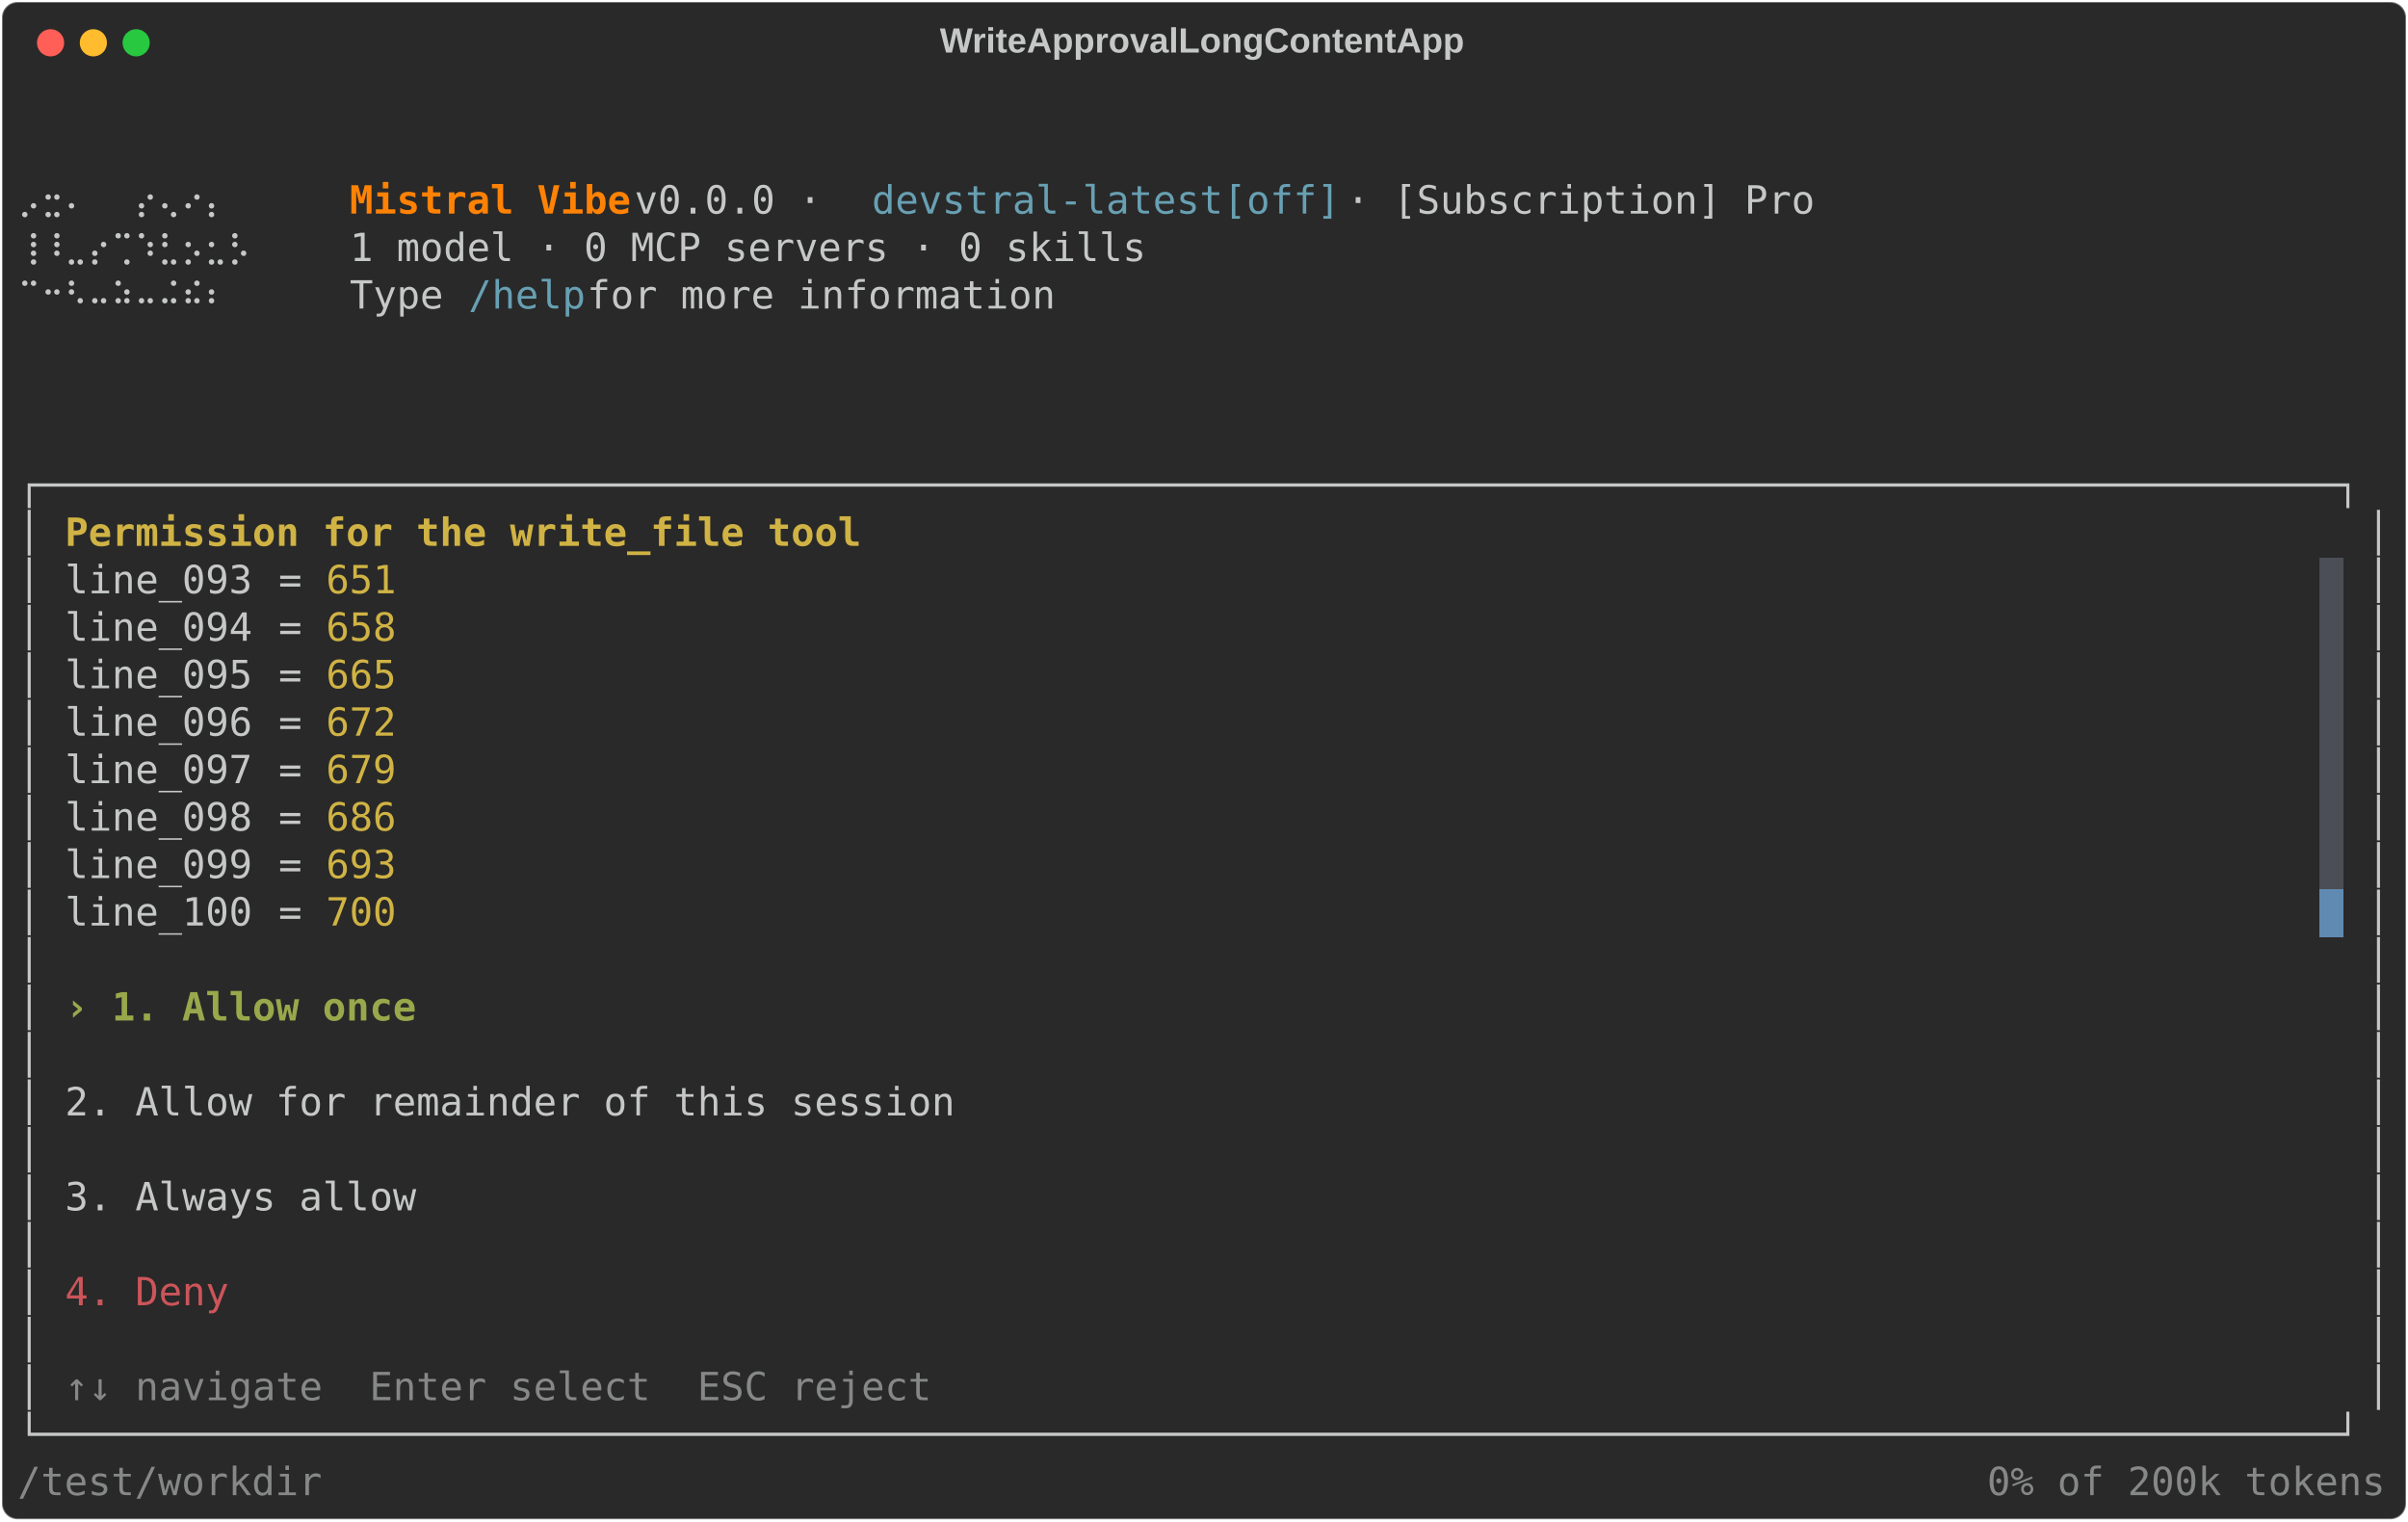
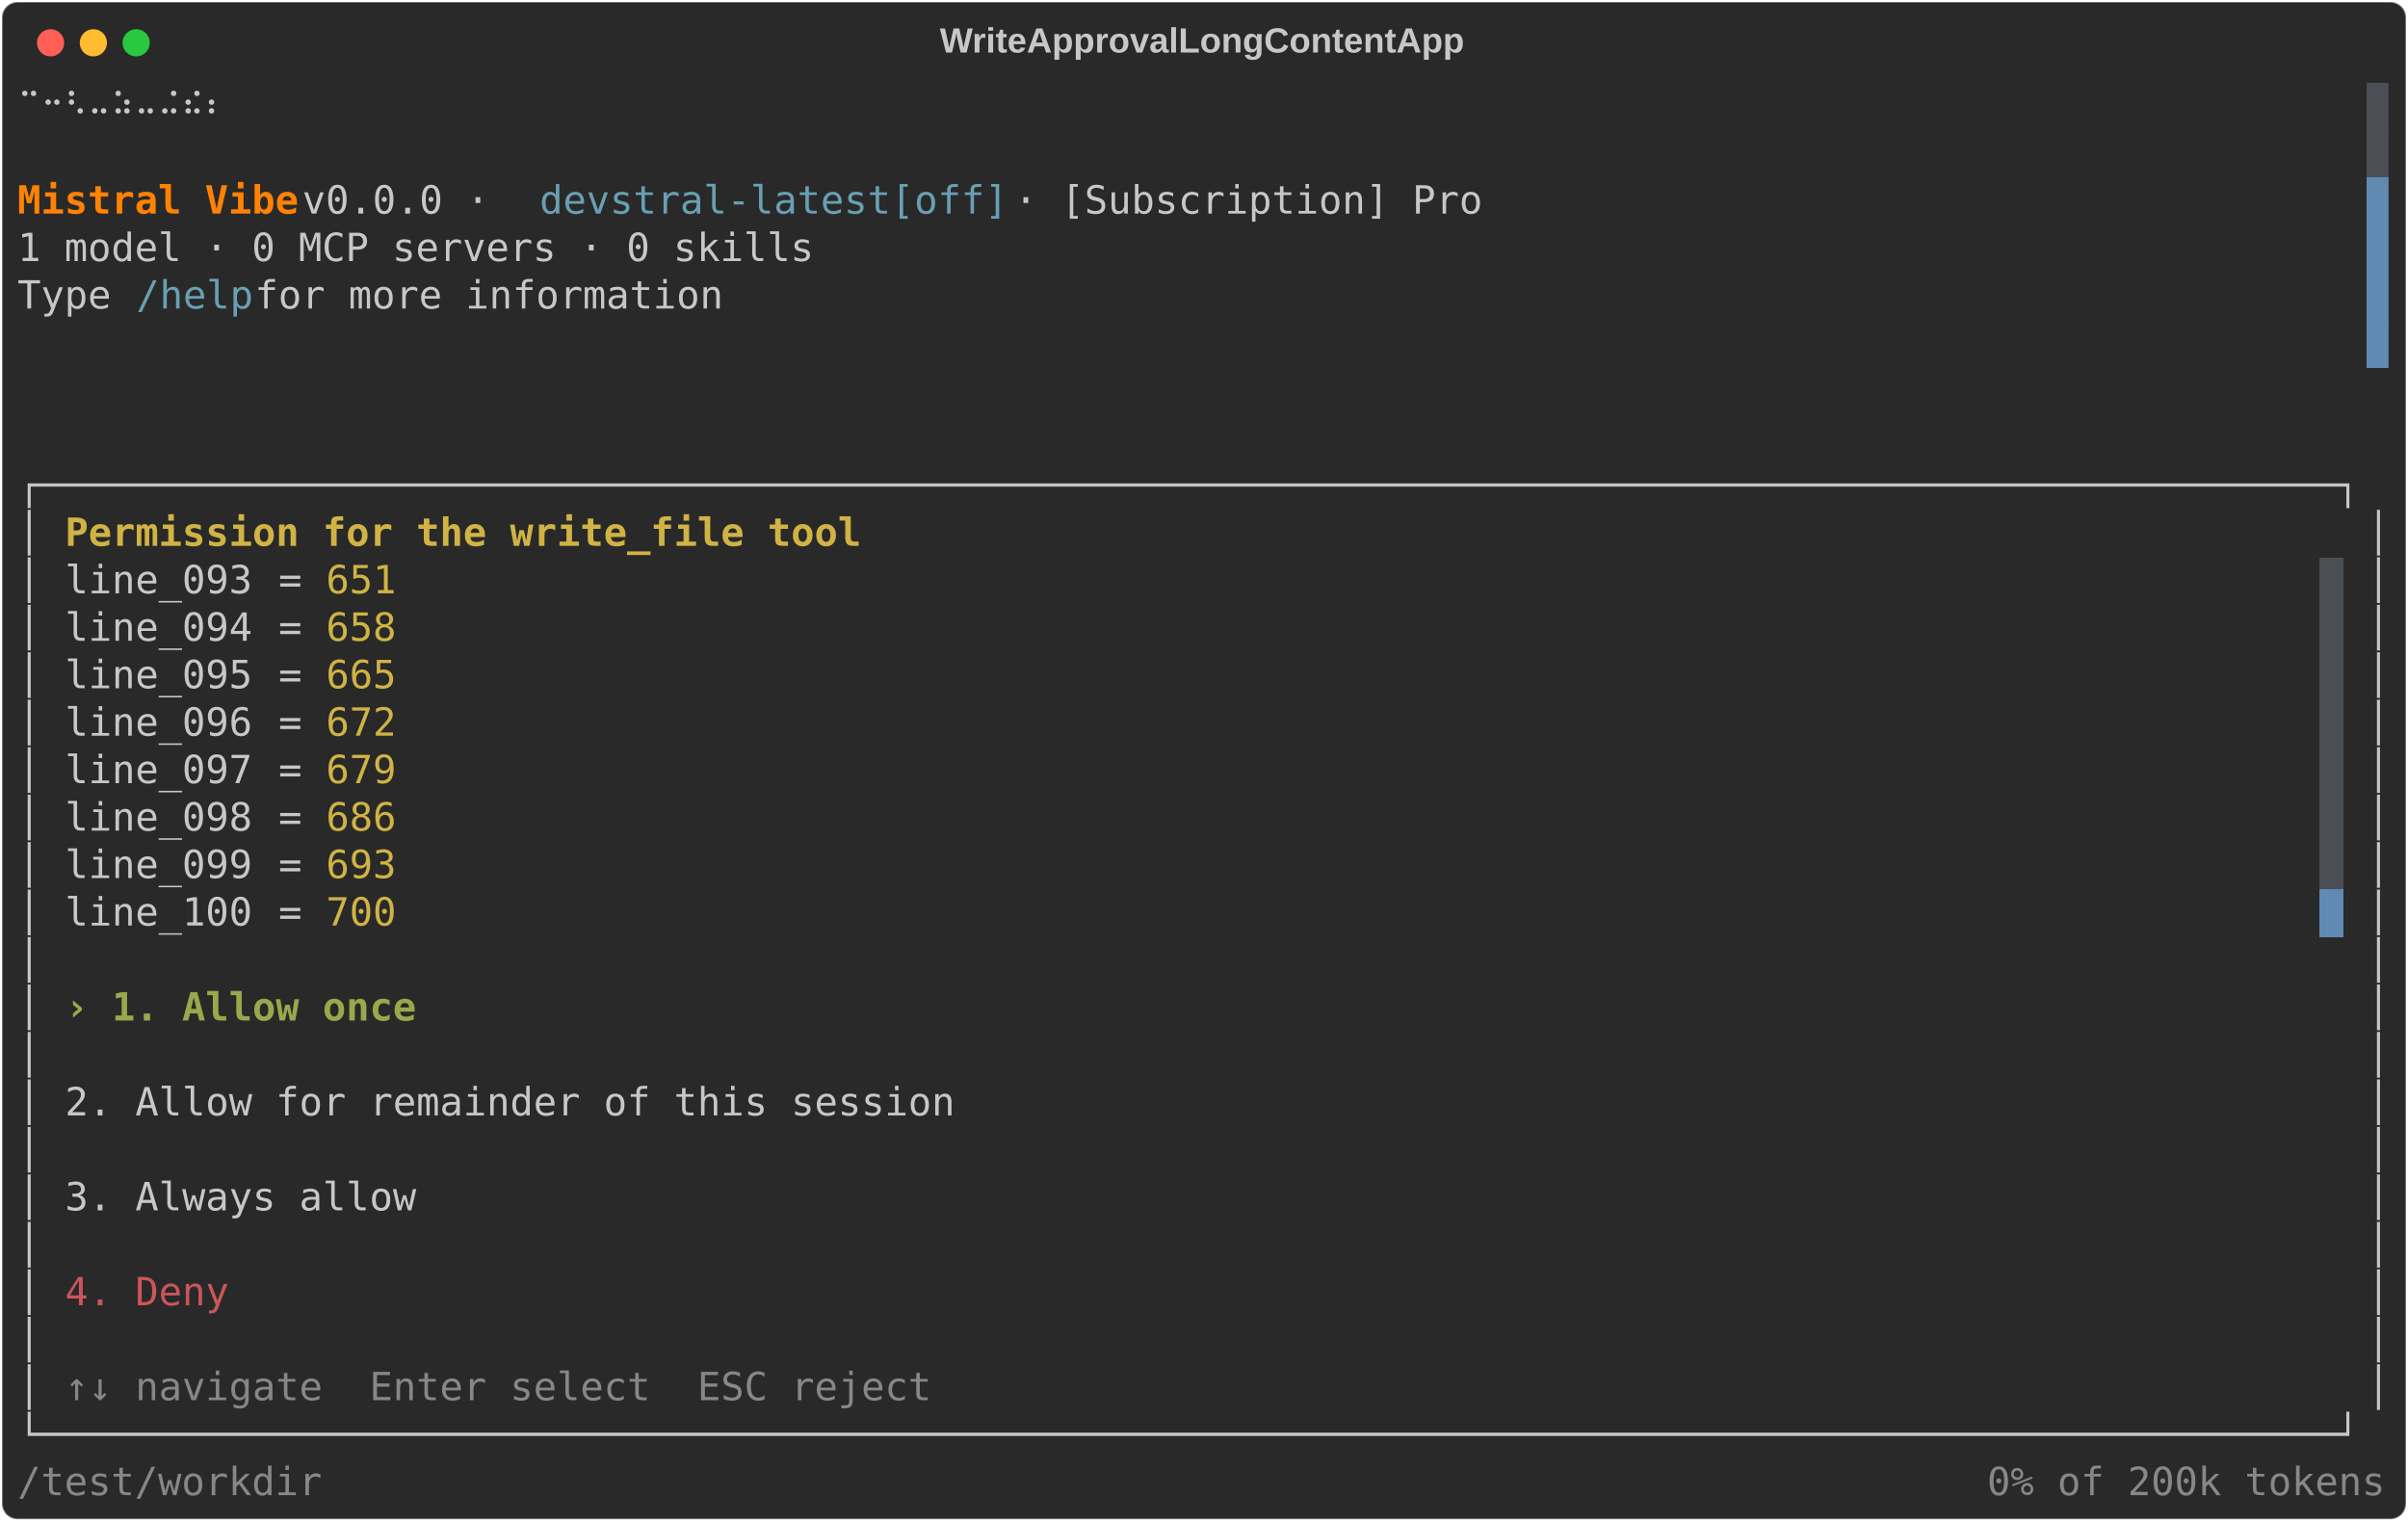
<svg xmlns="http://www.w3.org/2000/svg" class="rich-terminal" viewBox="0 0 1238 782.0">
  <style>

    @font-face {
        font-family: "Fira Code";
        src: local("FiraCode-Regular"),
                url("https://cdnjs.cloudflare.com/ajax/libs/firacode/6.2.0/woff2/FiraCode-Regular.woff2") format("woff2"),
                url("https://cdnjs.cloudflare.com/ajax/libs/firacode/6.2.0/woff/FiraCode-Regular.woff") format("woff");
        font-style: normal;
        font-weight: 400;
    }
    @font-face {
        font-family: "Fira Code";
        src: local("FiraCode-Bold"),
                url("https://cdnjs.cloudflare.com/ajax/libs/firacode/6.2.0/woff2/FiraCode-Bold.woff2") format("woff2"),
                url("https://cdnjs.cloudflare.com/ajax/libs/firacode/6.2.0/woff/FiraCode-Bold.woff") format("woff");
        font-style: bold;
        font-weight: 700;
    }

    .terminal-matrix {
        font-family: Fira Code, monospace;
        font-size: 20px;
        line-height: 24.4px;
        font-variant-east-asian: full-width;
    }

    .terminal-title {
        font-size: 18px;
        font-weight: bold;
        font-family: arial;
    }

    .terminal-r1 { fill: #c5c8c6 }
.terminal-r2 { fill: #ff8205;font-weight: bold }
.terminal-r3 { fill: #68a0b3 }
- .terminal-r4 { fill: #d0b344;font-weight: bold }
- .terminal-r5 { fill: #d0b344 }
- .terminal-r6 { fill: #292929 }
+ .terminal-r4 { fill: #292929 }
+ .terminal-r5 { fill: #d0b344;font-weight: bold }
+ .terminal-r6 { fill: #d0b344 }
.terminal-r7 { fill: #98a84b;font-weight: bold }
.terminal-r8 { fill: #cc555a }
.terminal-r9 { fill: #868887 }
    </style>
  <defs>
    <clipPath id="terminal-clip-terminal">
      <rect x="0" y="0" width="1219.0" height="731.0" />
    </clipPath>
    <clipPath id="terminal-line-0">
      <rect x="0" y="1.5" width="1220" height="24.65" />
    </clipPath>
    <clipPath id="terminal-line-1">
      <rect x="0" y="25.9" width="1220" height="24.65" />
    </clipPath>
    <clipPath id="terminal-line-2">
      <rect x="0" y="50.3" width="1220" height="24.65" />
    </clipPath>
    <clipPath id="terminal-line-3">
      <rect x="0" y="74.7" width="1220" height="24.65" />
    </clipPath>
    <clipPath id="terminal-line-4">
      <rect x="0" y="99.1" width="1220" height="24.65" />
    </clipPath>
    <clipPath id="terminal-line-5">
      <rect x="0" y="123.5" width="1220" height="24.65" />
    </clipPath>
    <clipPath id="terminal-line-6">
      <rect x="0" y="147.9" width="1220" height="24.65" />
    </clipPath>
    <clipPath id="terminal-line-7">
      <rect x="0" y="172.3" width="1220" height="24.65" />
    </clipPath>
    <clipPath id="terminal-line-8">
      <rect x="0" y="196.7" width="1220" height="24.65" />
    </clipPath>
    <clipPath id="terminal-line-9">
      <rect x="0" y="221.1" width="1220" height="24.65" />
    </clipPath>
    <clipPath id="terminal-line-10">
      <rect x="0" y="245.5" width="1220" height="24.65" />
    </clipPath>
    <clipPath id="terminal-line-11">
      <rect x="0" y="269.9" width="1220" height="24.65" />
    </clipPath>
    <clipPath id="terminal-line-12">
      <rect x="0" y="294.3" width="1220" height="24.65" />
    </clipPath>
    <clipPath id="terminal-line-13">
      <rect x="0" y="318.7" width="1220" height="24.65" />
    </clipPath>
    <clipPath id="terminal-line-14">
      <rect x="0" y="343.1" width="1220" height="24.65" />
    </clipPath>
    <clipPath id="terminal-line-15">
      <rect x="0" y="367.5" width="1220" height="24.65" />
    </clipPath>
    <clipPath id="terminal-line-16">
      <rect x="0" y="391.9" width="1220" height="24.65" />
    </clipPath>
    <clipPath id="terminal-line-17">
      <rect x="0" y="416.3" width="1220" height="24.65" />
    </clipPath>
    <clipPath id="terminal-line-18">
      <rect x="0" y="440.7" width="1220" height="24.65" />
    </clipPath>
    <clipPath id="terminal-line-19">
      <rect x="0" y="465.1" width="1220" height="24.65" />
    </clipPath>
    <clipPath id="terminal-line-20">
      <rect x="0" y="489.5" width="1220" height="24.65" />
    </clipPath>
    <clipPath id="terminal-line-21">
      <rect x="0" y="513.9" width="1220" height="24.65" />
    </clipPath>
    <clipPath id="terminal-line-22">
      <rect x="0" y="538.3" width="1220" height="24.65" />
    </clipPath>
    <clipPath id="terminal-line-23">
      <rect x="0" y="562.7" width="1220" height="24.65" />
    </clipPath>
    <clipPath id="terminal-line-24">
      <rect x="0" y="587.1" width="1220" height="24.65" />
    </clipPath>
    <clipPath id="terminal-line-25">
      <rect x="0" y="611.5" width="1220" height="24.65" />
    </clipPath>
    <clipPath id="terminal-line-26">
      <rect x="0" y="635.9" width="1220" height="24.65" />
    </clipPath>
    <clipPath id="terminal-line-27">
      <rect x="0" y="660.3" width="1220" height="24.65" />
    </clipPath>
    <clipPath id="terminal-line-28">
      <rect x="0" y="684.7" width="1220" height="24.65" />
    </clipPath>
  </defs>
  <rect fill="#292929" stroke="rgba(255,255,255,0.35)" stroke-width="1" x="1" y="1" width="1236" height="780" rx="8" />
  <text class="terminal-title" fill="#c5c8c6" text-anchor="middle" x="618" y="27">WriteApprovalLongContentApp</text>
  <g transform="translate(26,22)">
    <circle cx="0" cy="0" r="7" fill="#ff5f57" />
    <circle cx="22" cy="0" r="7" fill="#febc2e" />
    <circle cx="44" cy="0" r="7" fill="#28c840" />
  </g>
  <g transform="translate(9, 41)" clip-path="url(#terminal-clip-terminal)">
+     <rect fill="#4b4e55" x="1207.8" y="1.5" width="12.2" height="24.65" shape-rendering="crispEdges" />
+     <rect fill="#4b4e55" x="1207.8" y="25.9" width="12.2" height="24.65" shape-rendering="crispEdges" />
+     <rect fill="#608ab1" x="1207.8" y="50.3" width="12.2" height="24.65" shape-rendering="crispEdges" />
+     <rect fill="#608ab1" x="1207.8" y="74.7" width="12.2" height="24.65" shape-rendering="crispEdges" />
+     <rect fill="#608ab1" x="1207.8" y="99.1" width="12.2" height="24.65" shape-rendering="crispEdges" />
+     <rect fill="#608ab1" x="1207.8" y="123.5" width="12.2" height="24.65" shape-rendering="crispEdges" />
    <rect fill="#4b4e55" x="1183.4" y="245.5" width="12.2" height="24.65" shape-rendering="crispEdges" />
    <rect fill="#4b4e55" x="1183.4" y="269.9" width="12.2" height="24.65" shape-rendering="crispEdges" />
    <rect fill="#4b4e55" x="1183.4" y="294.3" width="12.2" height="24.65" shape-rendering="crispEdges" />
    <rect fill="#4b4e55" x="1183.4" y="318.7" width="12.2" height="24.65" shape-rendering="crispEdges" />
    <rect fill="#4b4e55" x="1183.4" y="343.1" width="12.2" height="24.65" shape-rendering="crispEdges" />
    <rect fill="#4b4e55" x="1183.4" y="367.5" width="12.2" height="24.65" shape-rendering="crispEdges" />
    <rect fill="#4b4e55" x="1183.4" y="391.9" width="12.2" height="24.65" shape-rendering="crispEdges" />
    <rect fill="#608ab1" x="1183.4" y="416.3" width="12.2" height="24.65" shape-rendering="crispEdges" />
    <g class="terminal-matrix">
+       <text class="terminal-r1" x="0" y="20" textLength="134.2" clip-path="url(#terminal-line-0)">  ⠉⠒⠣⠤⠵⠤⠬⠮⠆</text>
      <text class="terminal-r1" x="1220" y="20" textLength="12.2" clip-path="url(#terminal-line-0)">
</text>
      <text class="terminal-r1" x="1220" y="44.4" textLength="12.2" clip-path="url(#terminal-line-1)">
</text>
-       <text class="terminal-r1" x="0" y="68.8" textLength="134.2" clip-path="url(#terminal-line-2)">  ⡠⣒⠄  ⡔⢄⠔⡄</text>
-       <text class="terminal-r2" x="170.8" y="68.8" textLength="146.4" clip-path="url(#terminal-line-2)">Mistral Vibe</text>
-       <text class="terminal-r1" x="317.2" y="68.8" textLength="122" clip-path="url(#terminal-line-2)"> v0.0.0 · </text>
-       <text class="terminal-r3" x="439.2" y="68.8" textLength="244" clip-path="url(#terminal-line-2)">devstral-latest[off]</text>
-       <text class="terminal-r1" x="683.2" y="68.8" textLength="256.2" clip-path="url(#terminal-line-2)"> · [Subscription] Pro</text>
+       <text class="terminal-r2" x="0" y="68.8" textLength="146.4" clip-path="url(#terminal-line-2)">Mistral Vibe</text>
+       <text class="terminal-r1" x="146.4" y="68.8" textLength="122" clip-path="url(#terminal-line-2)"> v0.0.0 · </text>
+       <text class="terminal-r3" x="268.4" y="68.8" textLength="244" clip-path="url(#terminal-line-2)">devstral-latest[off]</text>
+       <text class="terminal-r1" x="512.4" y="68.8" textLength="256.2" clip-path="url(#terminal-line-2)"> · [Subscription] Pro</text>
      <text class="terminal-r1" x="1220" y="68.8" textLength="12.2" clip-path="url(#terminal-line-2)">
</text>
-       <text class="terminal-r1" x="0" y="93.2" textLength="134.2" clip-path="url(#terminal-line-3)"> ⢸⠸⣀⡔⢉⠱⣃⡢⣂⡣</text>
-       <text class="terminal-r1" x="170.8" y="93.2" textLength="414.8" clip-path="url(#terminal-line-3)">1 model · 0 MCP servers · 0 skills</text>
+       <text class="terminal-r1" x="0" y="93.2" textLength="414.8" clip-path="url(#terminal-line-3)">1 model · 0 MCP servers · 0 skills</text>
      <text class="terminal-r1" x="1220" y="93.2" textLength="12.2" clip-path="url(#terminal-line-3)">
</text>
-       <text class="terminal-r1" x="0" y="117.6" textLength="134.2" clip-path="url(#terminal-line-4)">  ⠉⠒⠣⠤⠵⠤⠬⠮⠆</text>
-       <text class="terminal-r1" x="170.8" y="117.6" textLength="61" clip-path="url(#terminal-line-4)">Type </text>
-       <text class="terminal-r3" x="231.8" y="117.6" textLength="61" clip-path="url(#terminal-line-4)">/help</text>
-       <text class="terminal-r1" x="292.8" y="117.6" textLength="256.2" clip-path="url(#terminal-line-4)"> for more information</text>
+       <text class="terminal-r1" x="0" y="117.6" textLength="61" clip-path="url(#terminal-line-4)">Type </text>
+       <text class="terminal-r3" x="61" y="117.6" textLength="61" clip-path="url(#terminal-line-4)">/help</text>
+       <text class="terminal-r1" x="122" y="117.6" textLength="256.2" clip-path="url(#terminal-line-4)"> for more information</text>
      <text class="terminal-r1" x="1220" y="117.6" textLength="12.2" clip-path="url(#terminal-line-4)">
</text>
      <text class="terminal-r1" x="1220" y="142" textLength="12.2" clip-path="url(#terminal-line-5)">
</text>
      <text class="terminal-r1" x="1220" y="166.4" textLength="12.2" clip-path="url(#terminal-line-6)">
</text>
      <text class="terminal-r1" x="1220" y="190.8" textLength="12.2" clip-path="url(#terminal-line-7)">
</text>
      <text class="terminal-r1" x="0" y="215.2" textLength="1220" clip-path="url(#terminal-line-8)">┌──────────────────────────────────────────────────────────────────────────────────────────────────┐</text>
      <text class="terminal-r1" x="1220" y="215.2" textLength="12.2" clip-path="url(#terminal-line-8)">
</text>
      <text class="terminal-r1" x="0" y="239.6" textLength="12.2" clip-path="url(#terminal-line-9)">│</text>
-       <text class="terminal-r4" x="24.4" y="239.6" textLength="414.8" clip-path="url(#terminal-line-9)">Permission for the write_file tool</text>
+       <text class="terminal-r5" x="24.4" y="239.6" textLength="414.8" clip-path="url(#terminal-line-9)">Permission for the write_file tool</text>
      <text class="terminal-r1" x="1207.8" y="239.6" textLength="12.2" clip-path="url(#terminal-line-9)">│</text>
      <text class="terminal-r1" x="1220" y="239.6" textLength="12.2" clip-path="url(#terminal-line-9)">
</text>
      <text class="terminal-r1" x="0" y="264" textLength="12.2" clip-path="url(#terminal-line-10)">│</text>
      <text class="terminal-r1" x="24.4" y="264" textLength="97.6" clip-path="url(#terminal-line-10)">line_093</text>
      <text class="terminal-r1" x="134.2" y="264" textLength="12.2" clip-path="url(#terminal-line-10)">=</text>
-       <text class="terminal-r5" x="158.6" y="264" textLength="36.6" clip-path="url(#terminal-line-10)">651</text>
+       <text class="terminal-r6" x="158.6" y="264" textLength="36.6" clip-path="url(#terminal-line-10)">651</text>
      <text class="terminal-r1" x="1207.8" y="264" textLength="12.2" clip-path="url(#terminal-line-10)">│</text>
      <text class="terminal-r1" x="1220" y="264" textLength="12.2" clip-path="url(#terminal-line-10)">
</text>
      <text class="terminal-r1" x="0" y="288.4" textLength="12.2" clip-path="url(#terminal-line-11)">│</text>
      <text class="terminal-r1" x="24.4" y="288.4" textLength="97.6" clip-path="url(#terminal-line-11)">line_094</text>
      <text class="terminal-r1" x="134.2" y="288.4" textLength="12.2" clip-path="url(#terminal-line-11)">=</text>
-       <text class="terminal-r5" x="158.6" y="288.4" textLength="36.6" clip-path="url(#terminal-line-11)">658</text>
+       <text class="terminal-r6" x="158.6" y="288.4" textLength="36.6" clip-path="url(#terminal-line-11)">658</text>
      <text class="terminal-r1" x="1207.8" y="288.4" textLength="12.2" clip-path="url(#terminal-line-11)">│</text>
      <text class="terminal-r1" x="1220" y="288.4" textLength="12.2" clip-path="url(#terminal-line-11)">
</text>
      <text class="terminal-r1" x="0" y="312.8" textLength="12.2" clip-path="url(#terminal-line-12)">│</text>
      <text class="terminal-r1" x="24.4" y="312.8" textLength="97.6" clip-path="url(#terminal-line-12)">line_095</text>
      <text class="terminal-r1" x="134.2" y="312.8" textLength="12.2" clip-path="url(#terminal-line-12)">=</text>
-       <text class="terminal-r5" x="158.6" y="312.8" textLength="36.6" clip-path="url(#terminal-line-12)">665</text>
+       <text class="terminal-r6" x="158.6" y="312.8" textLength="36.6" clip-path="url(#terminal-line-12)">665</text>
      <text class="terminal-r1" x="1207.8" y="312.8" textLength="12.2" clip-path="url(#terminal-line-12)">│</text>
      <text class="terminal-r1" x="1220" y="312.8" textLength="12.2" clip-path="url(#terminal-line-12)">
</text>
      <text class="terminal-r1" x="0" y="337.2" textLength="12.2" clip-path="url(#terminal-line-13)">│</text>
      <text class="terminal-r1" x="24.4" y="337.2" textLength="97.6" clip-path="url(#terminal-line-13)">line_096</text>
      <text class="terminal-r1" x="134.2" y="337.2" textLength="12.2" clip-path="url(#terminal-line-13)">=</text>
-       <text class="terminal-r5" x="158.6" y="337.2" textLength="36.6" clip-path="url(#terminal-line-13)">672</text>
+       <text class="terminal-r6" x="158.6" y="337.2" textLength="36.6" clip-path="url(#terminal-line-13)">672</text>
      <text class="terminal-r1" x="1207.8" y="337.2" textLength="12.2" clip-path="url(#terminal-line-13)">│</text>
      <text class="terminal-r1" x="1220" y="337.2" textLength="12.2" clip-path="url(#terminal-line-13)">
</text>
      <text class="terminal-r1" x="0" y="361.6" textLength="12.2" clip-path="url(#terminal-line-14)">│</text>
      <text class="terminal-r1" x="24.4" y="361.6" textLength="97.6" clip-path="url(#terminal-line-14)">line_097</text>
      <text class="terminal-r1" x="134.2" y="361.6" textLength="12.2" clip-path="url(#terminal-line-14)">=</text>
-       <text class="terminal-r5" x="158.6" y="361.6" textLength="36.6" clip-path="url(#terminal-line-14)">679</text>
+       <text class="terminal-r6" x="158.6" y="361.6" textLength="36.6" clip-path="url(#terminal-line-14)">679</text>
      <text class="terminal-r1" x="1207.8" y="361.6" textLength="12.2" clip-path="url(#terminal-line-14)">│</text>
      <text class="terminal-r1" x="1220" y="361.6" textLength="12.2" clip-path="url(#terminal-line-14)">
</text>
      <text class="terminal-r1" x="0" y="386" textLength="12.2" clip-path="url(#terminal-line-15)">│</text>
      <text class="terminal-r1" x="24.4" y="386" textLength="97.6" clip-path="url(#terminal-line-15)">line_098</text>
      <text class="terminal-r1" x="134.2" y="386" textLength="12.2" clip-path="url(#terminal-line-15)">=</text>
-       <text class="terminal-r5" x="158.6" y="386" textLength="36.6" clip-path="url(#terminal-line-15)">686</text>
+       <text class="terminal-r6" x="158.6" y="386" textLength="36.6" clip-path="url(#terminal-line-15)">686</text>
      <text class="terminal-r1" x="1207.8" y="386" textLength="12.2" clip-path="url(#terminal-line-15)">│</text>
      <text class="terminal-r1" x="1220" y="386" textLength="12.2" clip-path="url(#terminal-line-15)">
</text>
      <text class="terminal-r1" x="0" y="410.4" textLength="12.2" clip-path="url(#terminal-line-16)">│</text>
      <text class="terminal-r1" x="24.4" y="410.4" textLength="97.6" clip-path="url(#terminal-line-16)">line_099</text>
      <text class="terminal-r1" x="134.2" y="410.4" textLength="12.2" clip-path="url(#terminal-line-16)">=</text>
-       <text class="terminal-r5" x="158.6" y="410.4" textLength="36.6" clip-path="url(#terminal-line-16)">693</text>
+       <text class="terminal-r6" x="158.6" y="410.4" textLength="36.6" clip-path="url(#terminal-line-16)">693</text>
      <text class="terminal-r1" x="1207.8" y="410.4" textLength="12.2" clip-path="url(#terminal-line-16)">│</text>
      <text class="terminal-r1" x="1220" y="410.4" textLength="12.2" clip-path="url(#terminal-line-16)">
</text>
      <text class="terminal-r1" x="0" y="434.8" textLength="12.2" clip-path="url(#terminal-line-17)">│</text>
      <text class="terminal-r1" x="24.4" y="434.8" textLength="97.6" clip-path="url(#terminal-line-17)">line_100</text>
      <text class="terminal-r1" x="134.2" y="434.8" textLength="12.2" clip-path="url(#terminal-line-17)">=</text>
-       <text class="terminal-r5" x="158.6" y="434.8" textLength="36.6" clip-path="url(#terminal-line-17)">700</text>
+       <text class="terminal-r6" x="158.6" y="434.8" textLength="36.6" clip-path="url(#terminal-line-17)">700</text>
      <text class="terminal-r1" x="1207.8" y="434.8" textLength="12.2" clip-path="url(#terminal-line-17)">│</text>
      <text class="terminal-r1" x="1220" y="434.8" textLength="12.2" clip-path="url(#terminal-line-17)">
</text>
      <text class="terminal-r1" x="0" y="459.2" textLength="12.2" clip-path="url(#terminal-line-18)">│</text>
      <text class="terminal-r1" x="1207.8" y="459.2" textLength="12.2" clip-path="url(#terminal-line-18)">│</text>
      <text class="terminal-r1" x="1220" y="459.2" textLength="12.2" clip-path="url(#terminal-line-18)">
</text>
      <text class="terminal-r1" x="0" y="483.6" textLength="12.2" clip-path="url(#terminal-line-19)">│</text>
      <text class="terminal-r7" x="24.4" y="483.6" textLength="183" clip-path="url(#terminal-line-19)">› 1. Allow once</text>
      <text class="terminal-r1" x="1207.8" y="483.6" textLength="12.2" clip-path="url(#terminal-line-19)">│</text>
      <text class="terminal-r1" x="1220" y="483.6" textLength="12.2" clip-path="url(#terminal-line-19)">
</text>
      <text class="terminal-r1" x="0" y="508" textLength="12.2" clip-path="url(#terminal-line-20)">│</text>
      <text class="terminal-r1" x="1207.8" y="508" textLength="12.2" clip-path="url(#terminal-line-20)">│</text>
      <text class="terminal-r1" x="1220" y="508" textLength="12.2" clip-path="url(#terminal-line-20)">
</text>
      <text class="terminal-r1" x="0" y="532.4" textLength="12.2" clip-path="url(#terminal-line-21)">│</text>
      <text class="terminal-r1" x="24.4" y="532.4" textLength="488" clip-path="url(#terminal-line-21)">  2. Allow for remainder of this session</text>
      <text class="terminal-r1" x="1207.8" y="532.4" textLength="12.2" clip-path="url(#terminal-line-21)">│</text>
      <text class="terminal-r1" x="1220" y="532.4" textLength="12.2" clip-path="url(#terminal-line-21)">
</text>
      <text class="terminal-r1" x="0" y="556.8" textLength="12.2" clip-path="url(#terminal-line-22)">│</text>
      <text class="terminal-r1" x="1207.8" y="556.8" textLength="12.2" clip-path="url(#terminal-line-22)">│</text>
      <text class="terminal-r1" x="1220" y="556.8" textLength="12.2" clip-path="url(#terminal-line-22)">
</text>
      <text class="terminal-r1" x="0" y="581.2" textLength="12.2" clip-path="url(#terminal-line-23)">│</text>
      <text class="terminal-r1" x="24.4" y="581.2" textLength="207.4" clip-path="url(#terminal-line-23)">  3. Always allow</text>
      <text class="terminal-r1" x="1207.8" y="581.2" textLength="12.2" clip-path="url(#terminal-line-23)">│</text>
      <text class="terminal-r1" x="1220" y="581.2" textLength="12.2" clip-path="url(#terminal-line-23)">
</text>
      <text class="terminal-r1" x="0" y="605.6" textLength="12.2" clip-path="url(#terminal-line-24)">│</text>
      <text class="terminal-r1" x="1207.8" y="605.6" textLength="12.2" clip-path="url(#terminal-line-24)">│</text>
      <text class="terminal-r1" x="1220" y="605.6" textLength="12.2" clip-path="url(#terminal-line-24)">
</text>
      <text class="terminal-r1" x="0" y="630" textLength="12.2" clip-path="url(#terminal-line-25)">│</text>
      <text class="terminal-r8" x="24.4" y="630" textLength="109.8" clip-path="url(#terminal-line-25)">  4. Deny</text>
      <text class="terminal-r1" x="1207.8" y="630" textLength="12.2" clip-path="url(#terminal-line-25)">│</text>
      <text class="terminal-r1" x="1220" y="630" textLength="12.2" clip-path="url(#terminal-line-25)">
</text>
      <text class="terminal-r1" x="0" y="654.4" textLength="12.2" clip-path="url(#terminal-line-26)">│</text>
      <text class="terminal-r1" x="1207.8" y="654.4" textLength="12.2" clip-path="url(#terminal-line-26)">│</text>
      <text class="terminal-r1" x="1220" y="654.4" textLength="12.2" clip-path="url(#terminal-line-26)">
</text>
      <text class="terminal-r1" x="0" y="678.8" textLength="12.2" clip-path="url(#terminal-line-27)">│</text>
      <text class="terminal-r9" x="24.4" y="678.8" textLength="451.4" clip-path="url(#terminal-line-27)">↑↓ navigate  Enter select  ESC reject</text>
      <text class="terminal-r1" x="1207.8" y="678.8" textLength="12.2" clip-path="url(#terminal-line-27)">│</text>
      <text class="terminal-r1" x="1220" y="678.8" textLength="12.2" clip-path="url(#terminal-line-27)">
</text>
      <text class="terminal-r1" x="0" y="703.2" textLength="1220" clip-path="url(#terminal-line-28)">└──────────────────────────────────────────────────────────────────────────────────────────────────┘</text>
      <text class="terminal-r1" x="1220" y="703.2" textLength="12.2" clip-path="url(#terminal-line-28)">
</text>
      <text class="terminal-r9" x="0" y="727.6" textLength="158.6" clip-path="url(#terminal-line-29)">/test/workdir</text>
      <text class="terminal-r9" x="1012.6" y="727.6" textLength="207.4" clip-path="url(#terminal-line-29)">0% of 200k tokens</text>
    </g>
  </g>
</svg>
